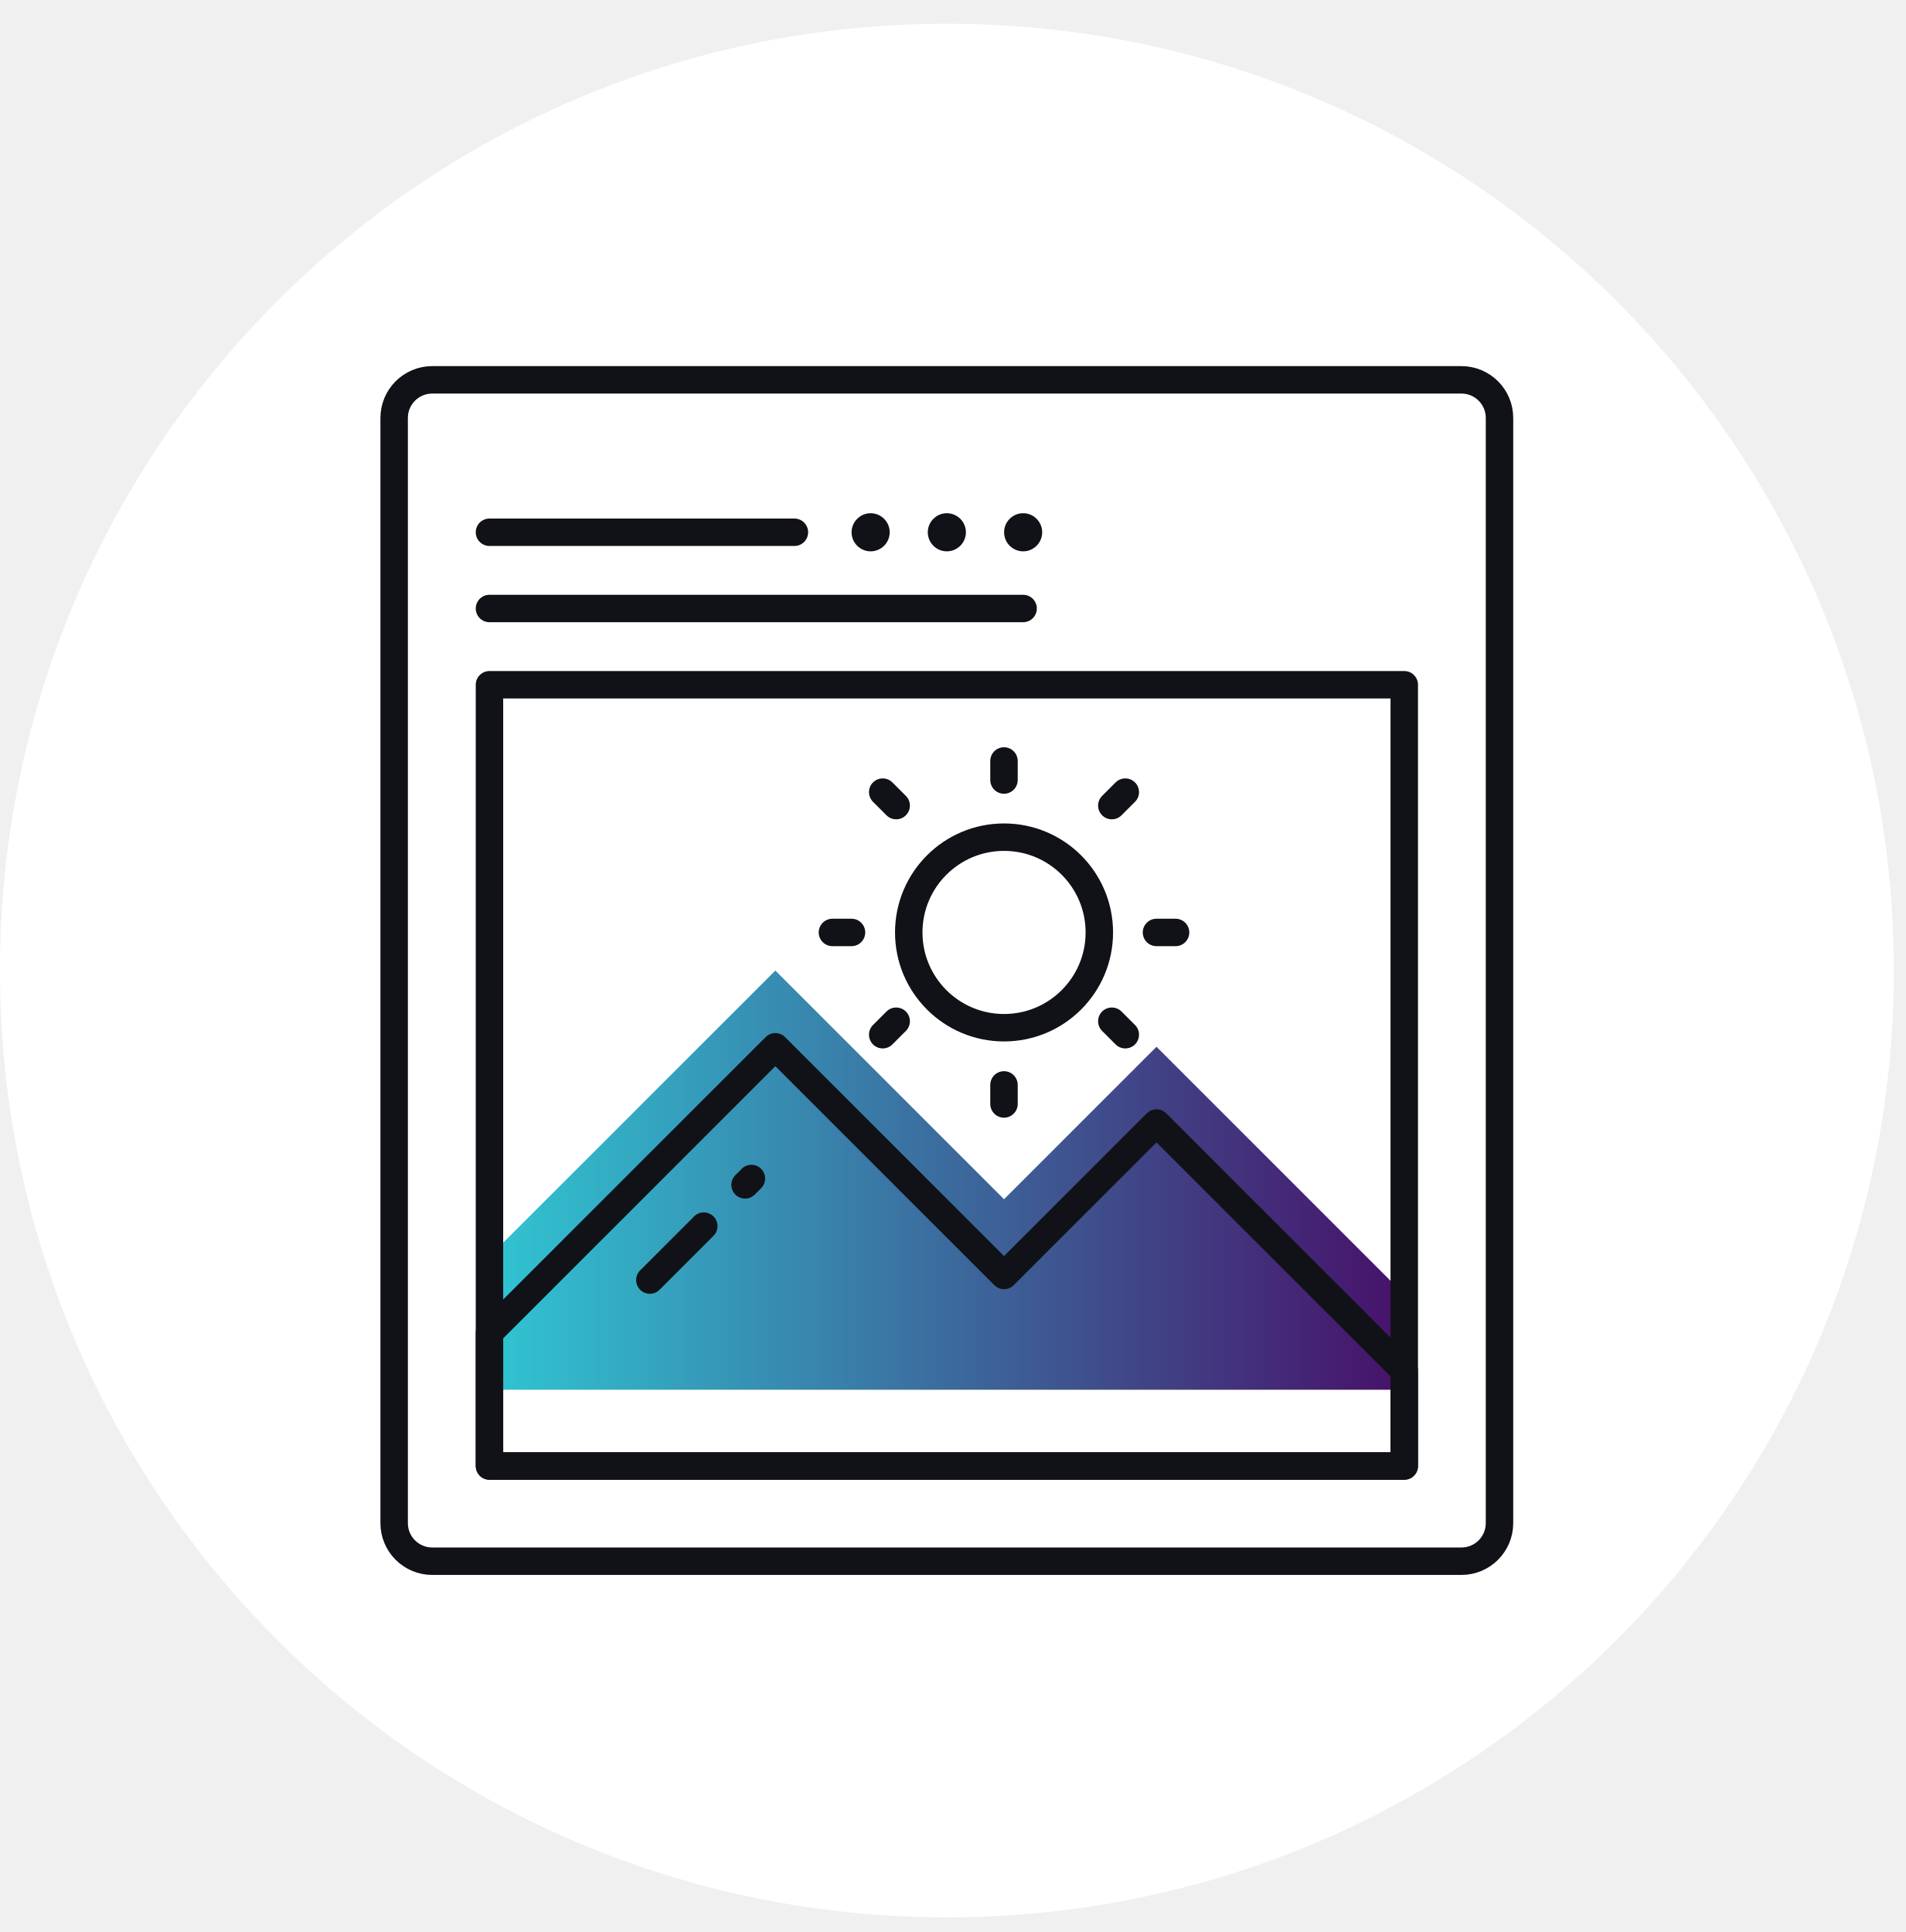
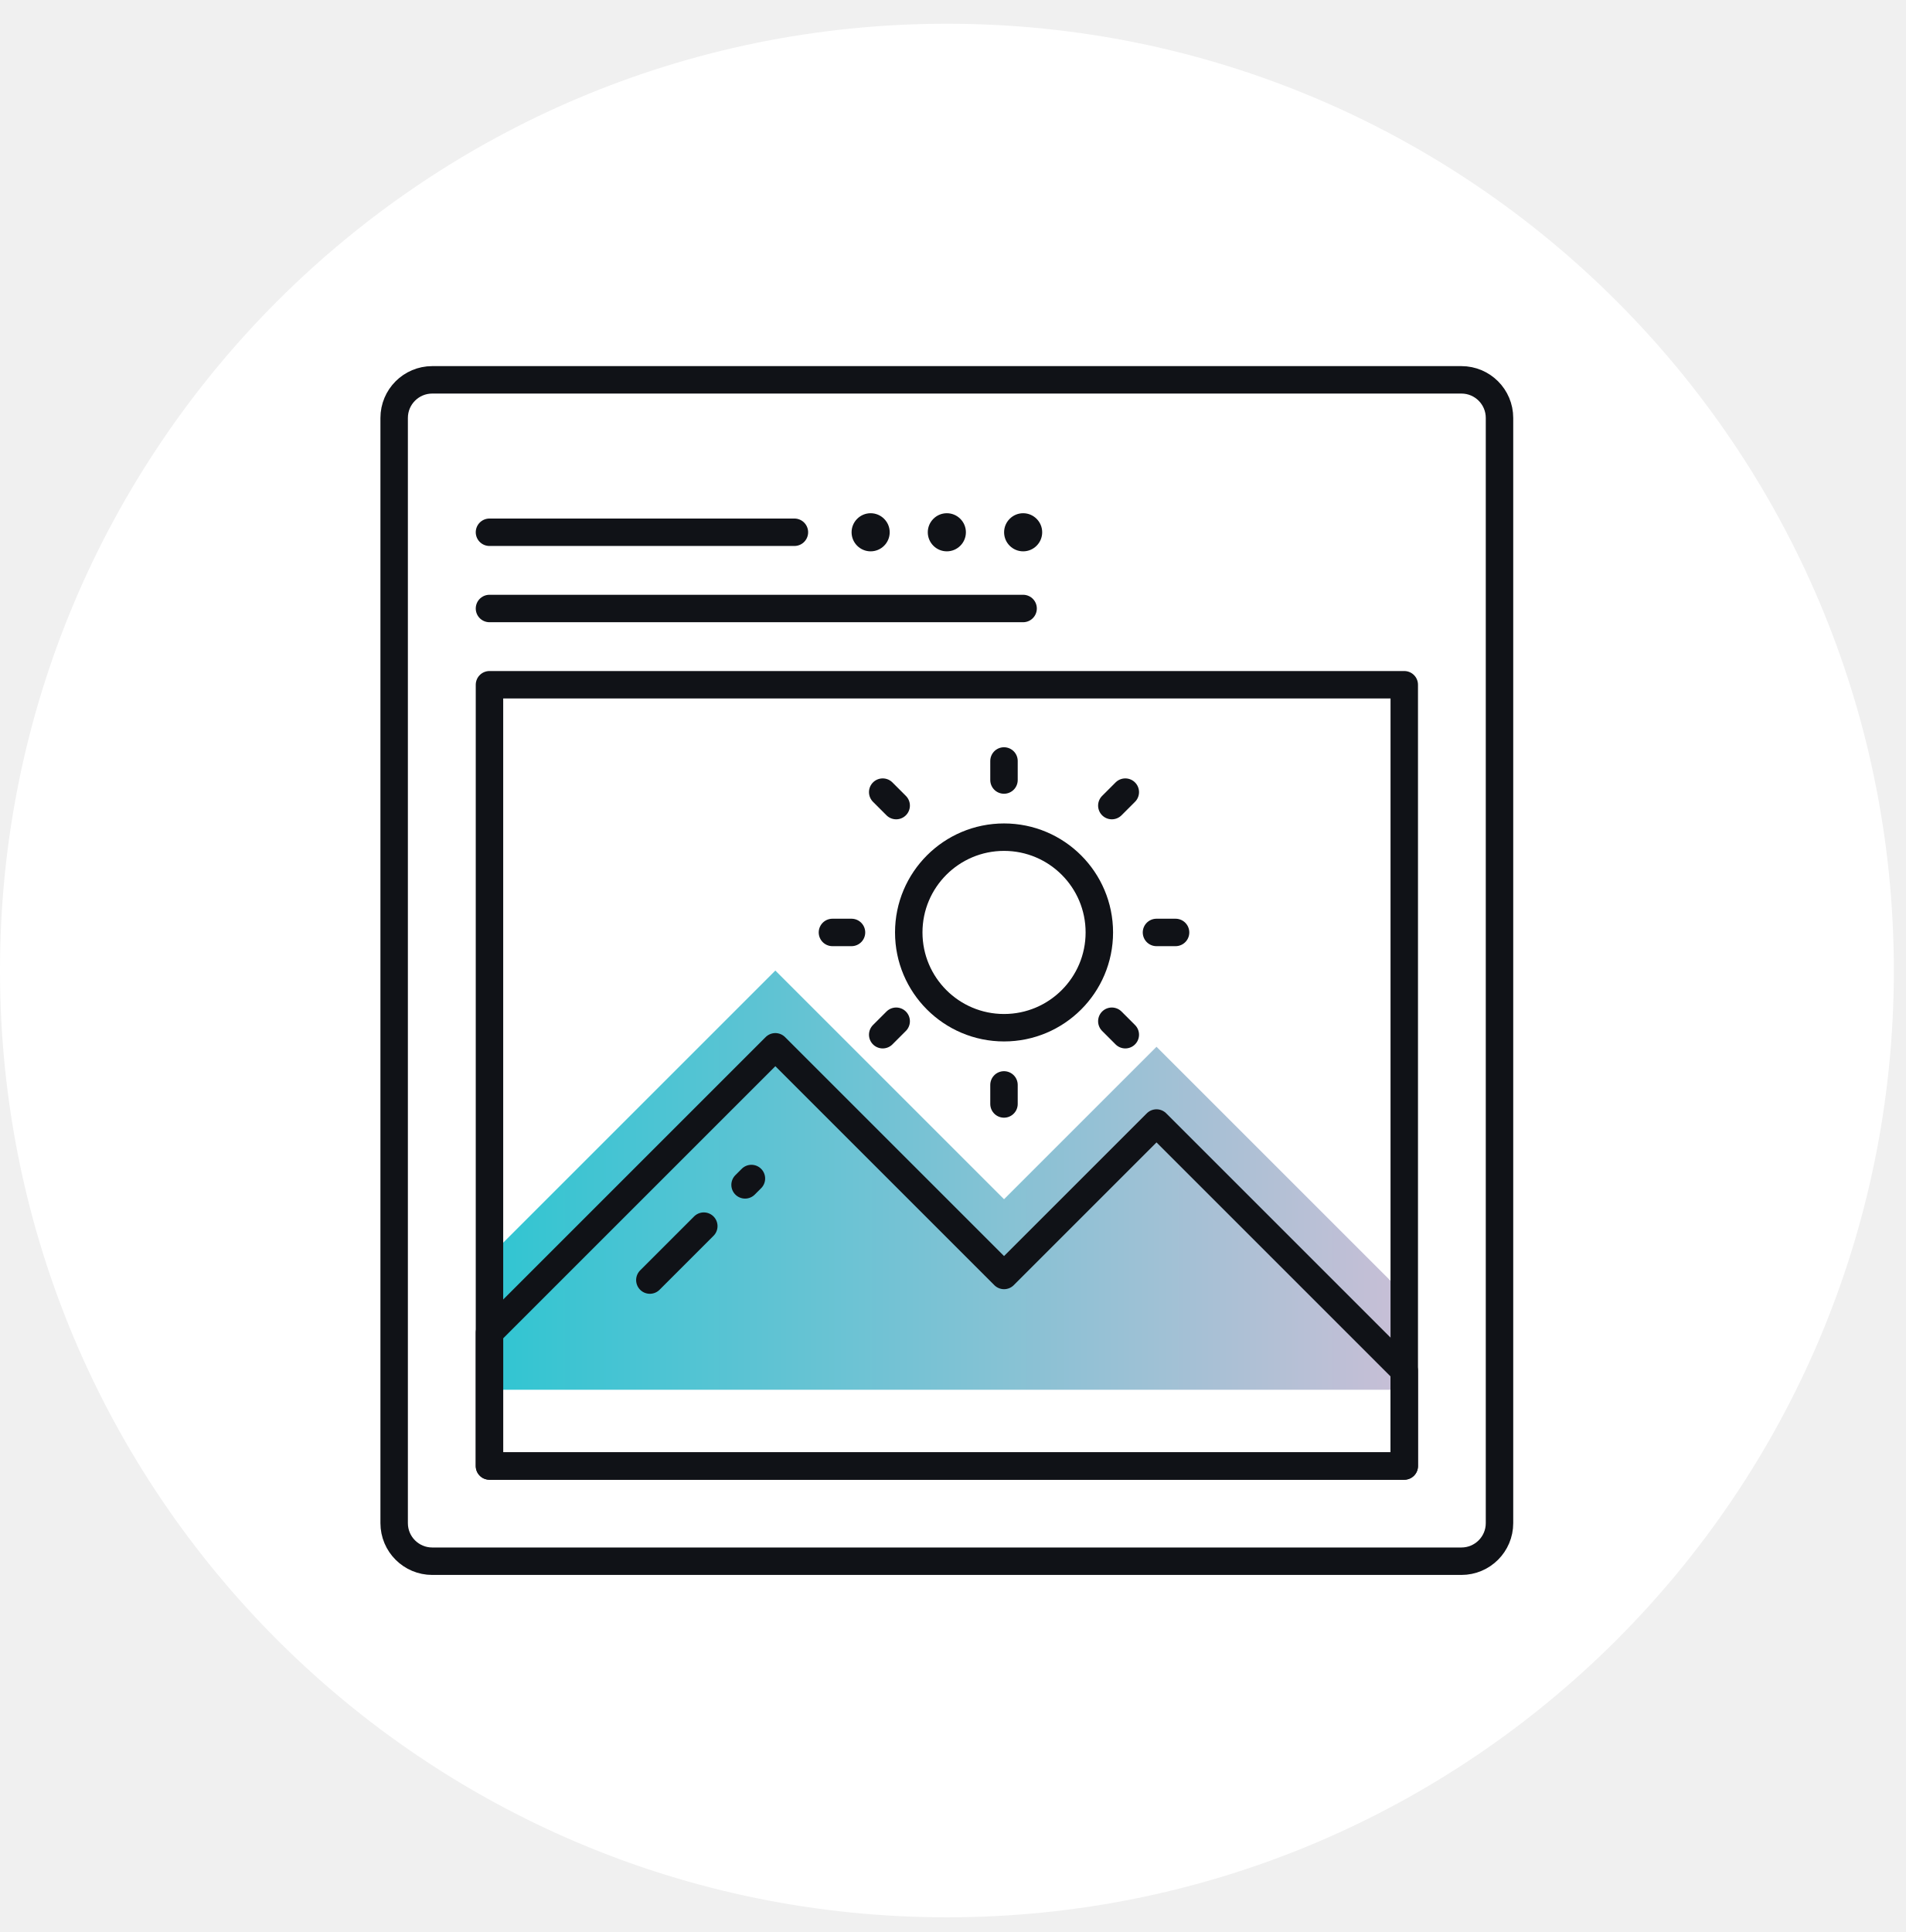
<svg xmlns="http://www.w3.org/2000/svg" width="72" height="73" viewBox="0 0 72 73" fill="none">
  <path fill-rule="evenodd" clip-rule="evenodd" d="M35.774 0.897C55.532 0.897 71.548 16.914 71.548 36.671C71.548 56.429 55.532 72.445 35.774 72.445C16.017 72.445 0 56.429 0 36.671C0 16.914 16.017 0.897 35.774 0.897Z" fill="#FFFFFF" />
  <mask id="mask0_3_43411" style="mask-type:luminance" maskUnits="userSpaceOnUse" x="18" y="36" width="36" height="17">
    <path fill-rule="evenodd" clip-rule="evenodd" d="M18.492 52.512H53.052V48.912L43.692 39.552L37.932 45.312L29.292 36.672L18.492 47.472V52.512Z" fill="white" />
  </mask>
  <g mask="url(#mask0_3_43411)">
    <rect x="18.449" y="36.598" width="34.8" height="16.8" fill="url(#paint0_linear_3_43411)" />
  </g>
  <path d="M18.492 55.393H53.052V51.793L43.692 42.433L37.932 48.193L29.292 39.553L18.492 50.353V55.393Z" stroke="#101217" stroke-width="1.037" stroke-linecap="round" stroke-linejoin="round" />
  <path d="M55.21 14.352H16.331C15.535 14.352 14.891 14.996 14.891 15.792V57.551C14.891 58.346 15.535 58.99 16.331 58.99H55.21C56.006 58.99 56.65 58.346 56.65 57.551V15.792C56.65 14.996 56.006 14.352 55.21 14.352Z" stroke="#101217" stroke-width="1.037" stroke-linecap="round" stroke-linejoin="round" />
  <path d="M18.492 55.393H53.052V25.873H18.492V55.393Z" stroke="#101217" stroke-width="1.037" stroke-linecap="round" stroke-linejoin="round" />
  <path d="M26.589 46.329L24.551 48.367" stroke="#101217" stroke-width="1.037" stroke-linecap="round" stroke-linejoin="round" />
  <path d="M28.388 44.53L28.148 44.77" stroke="#101217" stroke-width="1.037" stroke-linecap="round" stroke-linejoin="round" />
  <path d="M41.532 35.232C41.532 37.22 39.92 38.832 37.932 38.832C35.944 38.832 34.332 37.22 34.332 35.232C34.332 33.244 35.944 31.632 37.932 31.632C39.92 31.632 41.532 33.244 41.532 35.232Z" stroke="#101217" stroke-width="1.037" stroke-linecap="round" stroke-linejoin="round" />
  <path d="M37.93 28.753V29.473" stroke="#101217" stroke-width="1.037" stroke-linecap="round" stroke-linejoin="round" />
  <path d="M37.93 40.993V41.713" stroke="#101217" stroke-width="1.037" stroke-linecap="round" stroke-linejoin="round" />
  <path d="M44.412 35.232H43.691" stroke="#101217" stroke-width="1.037" stroke-linecap="round" stroke-linejoin="round" />
  <path d="M32.169 35.232H31.449" stroke="#101217" stroke-width="1.037" stroke-linecap="round" stroke-linejoin="round" />
  <path d="M42.513 29.93L42.004 30.439" stroke="#101217" stroke-width="1.037" stroke-linecap="round" stroke-linejoin="round" />
  <path d="M33.857 38.587L33.348 39.096" stroke="#101217" stroke-width="1.037" stroke-linecap="round" stroke-linejoin="round" />
  <path d="M42.513 39.096L42.004 38.587" stroke="#101217" stroke-width="1.037" stroke-linecap="round" stroke-linejoin="round" />
  <path d="M33.857 30.439L33.348 29.93" stroke="#101217" stroke-width="1.037" stroke-linecap="round" stroke-linejoin="round" />
  <path d="M18.492 20.111H30.012" stroke="#101217" stroke-width="1.037" stroke-linecap="round" stroke-linejoin="round" />
  <path d="M18.492 22.992H38.652" stroke="#101217" stroke-width="1.037" stroke-linecap="round" stroke-linejoin="round" />
  <path d="M33.612 20.112C33.612 20.509 33.289 20.832 32.892 20.832C32.495 20.832 32.172 20.509 32.172 20.112C32.172 19.716 32.495 19.392 32.892 19.392C33.289 19.392 33.612 19.716 33.612 20.112Z" fill="#101217" />
  <path d="M36.491 20.112C36.491 20.509 36.167 20.832 35.771 20.832C35.374 20.832 35.051 20.509 35.051 20.112C35.051 19.716 35.374 19.392 35.771 19.392C36.167 19.392 36.491 19.716 36.491 20.112Z" fill="#101217" />
  <path d="M39.373 20.112C39.373 20.509 39.05 20.832 38.654 20.832C38.257 20.832 37.934 20.509 37.934 20.112C37.934 19.716 38.257 19.392 38.654 19.392C39.05 19.392 39.373 19.716 39.373 20.112Z" fill="#101217" />
  <defs>
    <linearGradient id="paint0_linear_3_43411" x1="18.449" y1="44.998" x2="53.249" y2="44.998" gradientUnits="userSpaceOnUse">
      <stop stop-color="#30C5D2" />
-       <stop offset="1" stop-color="#471069" />
+       <stop offset="1" stop-color="#C9BFD6" />
    </linearGradient>
  </defs>
</svg>
